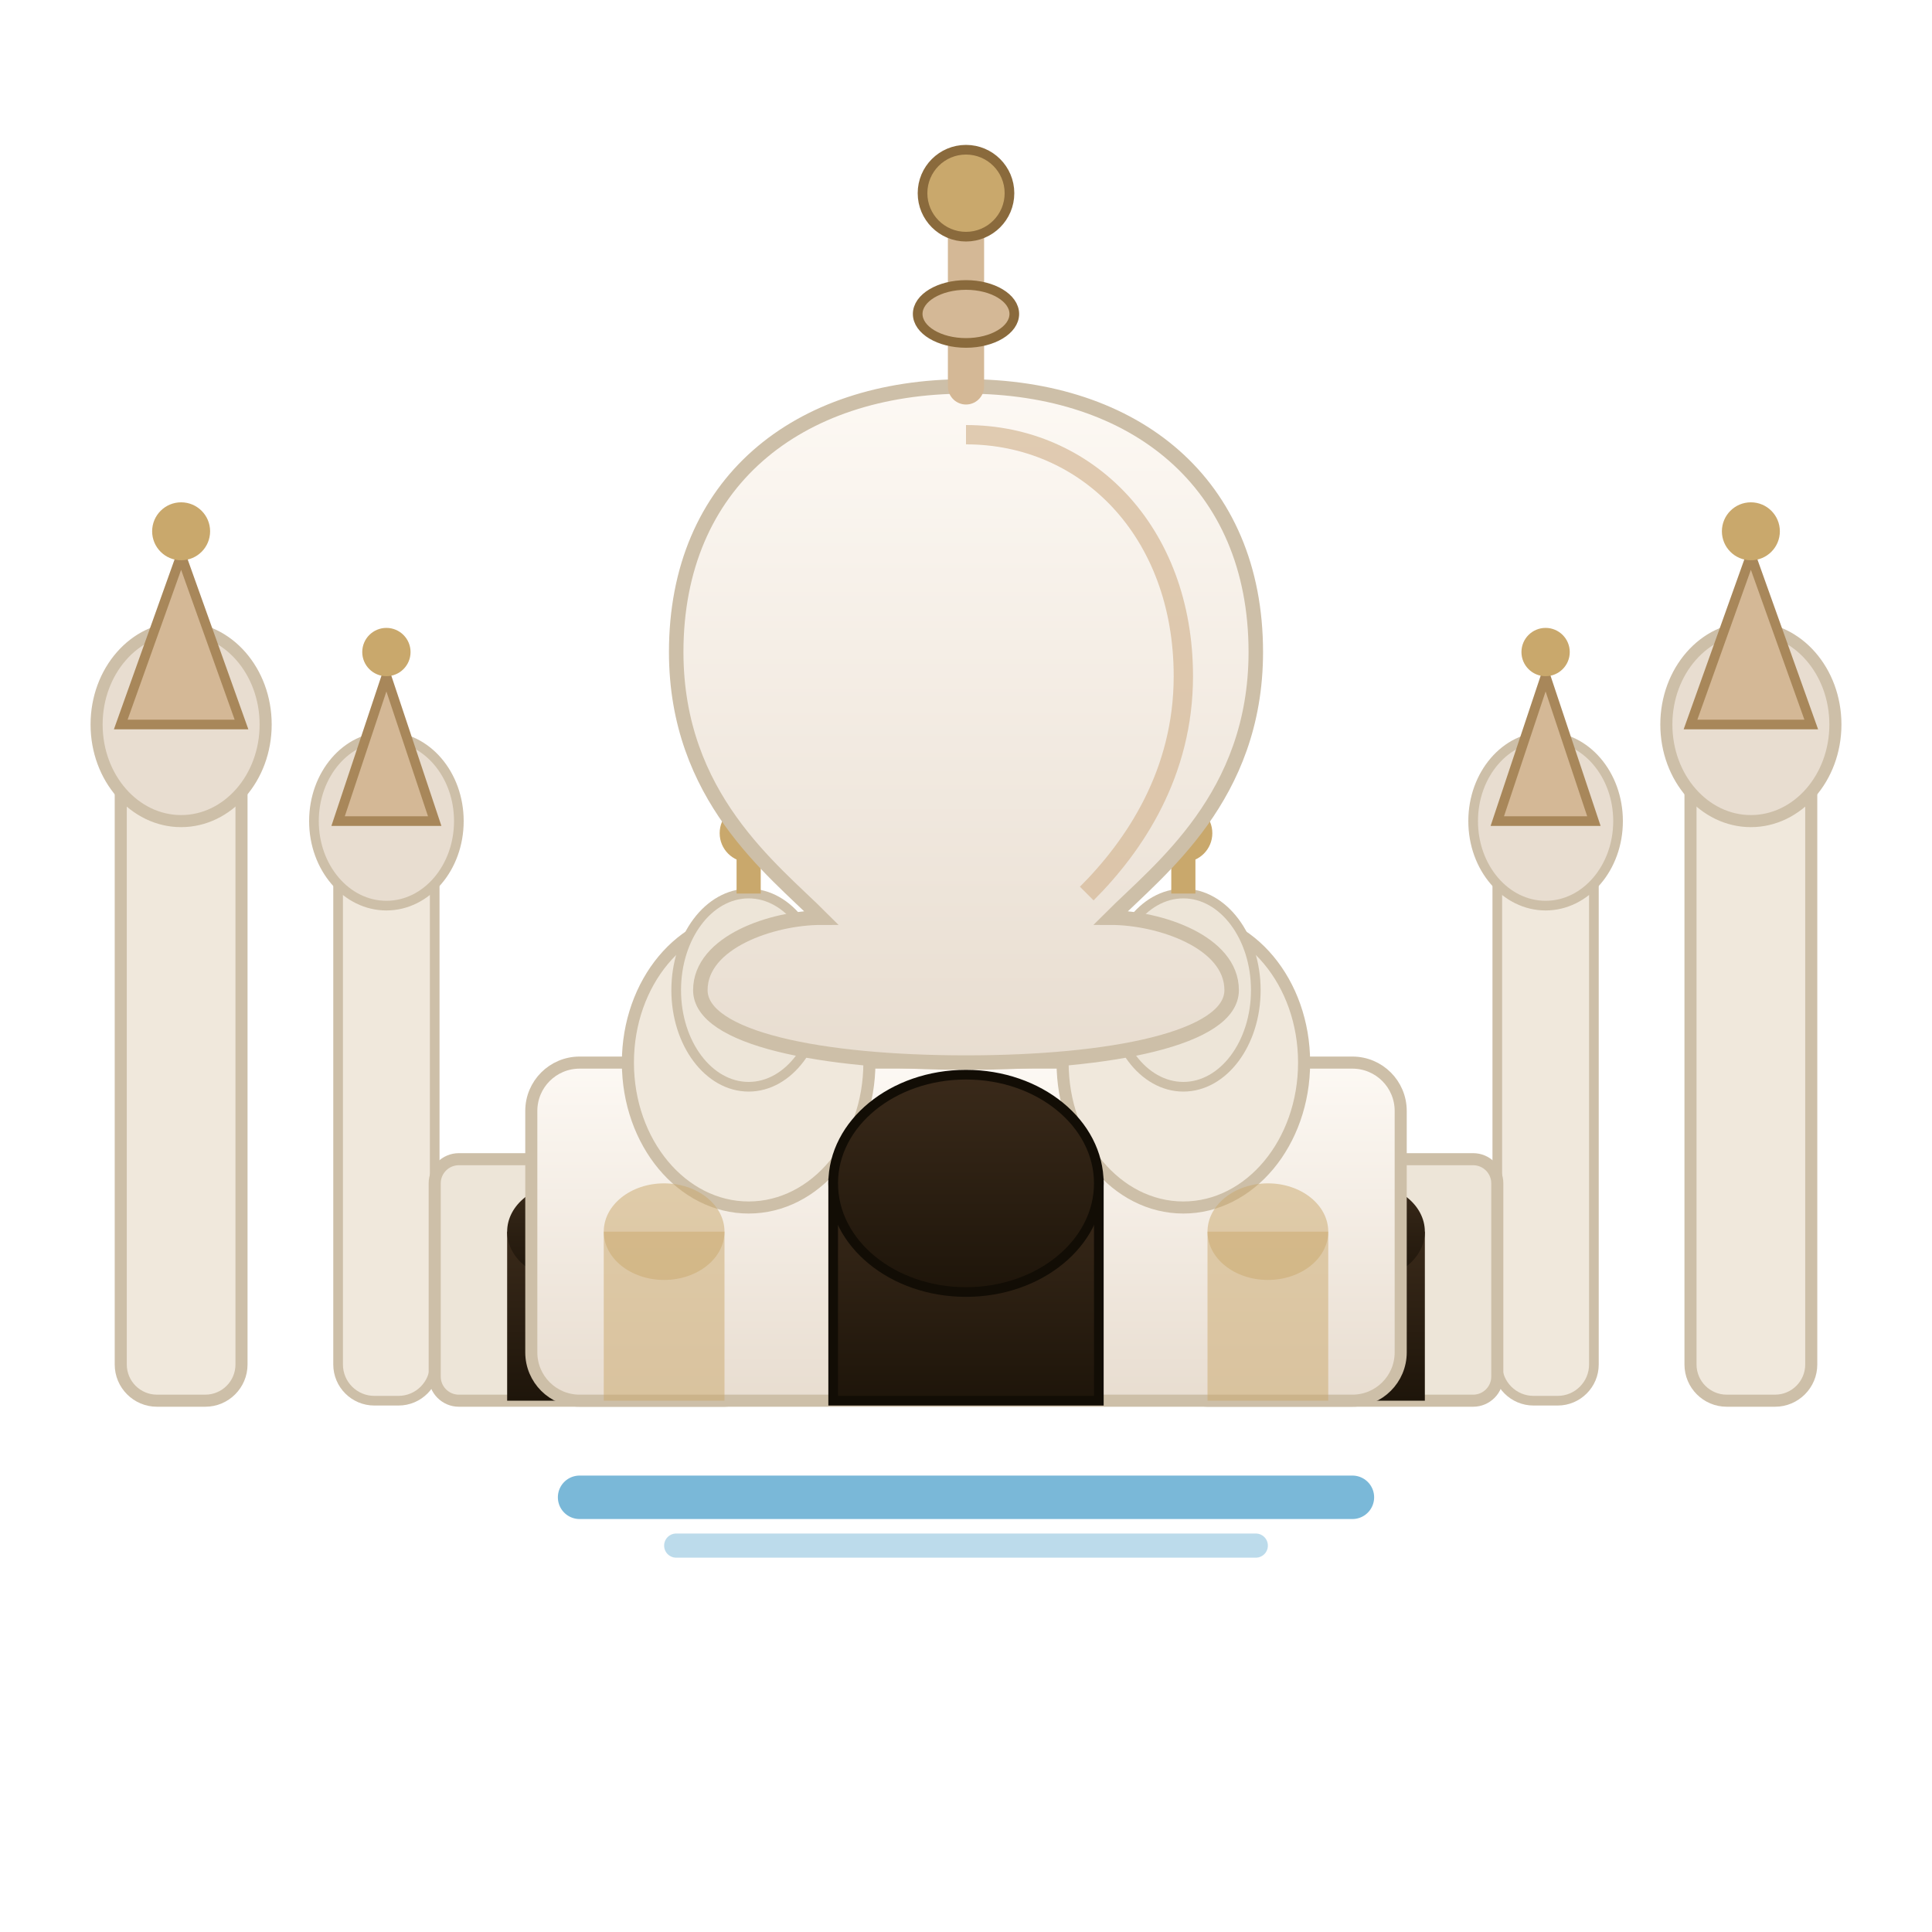
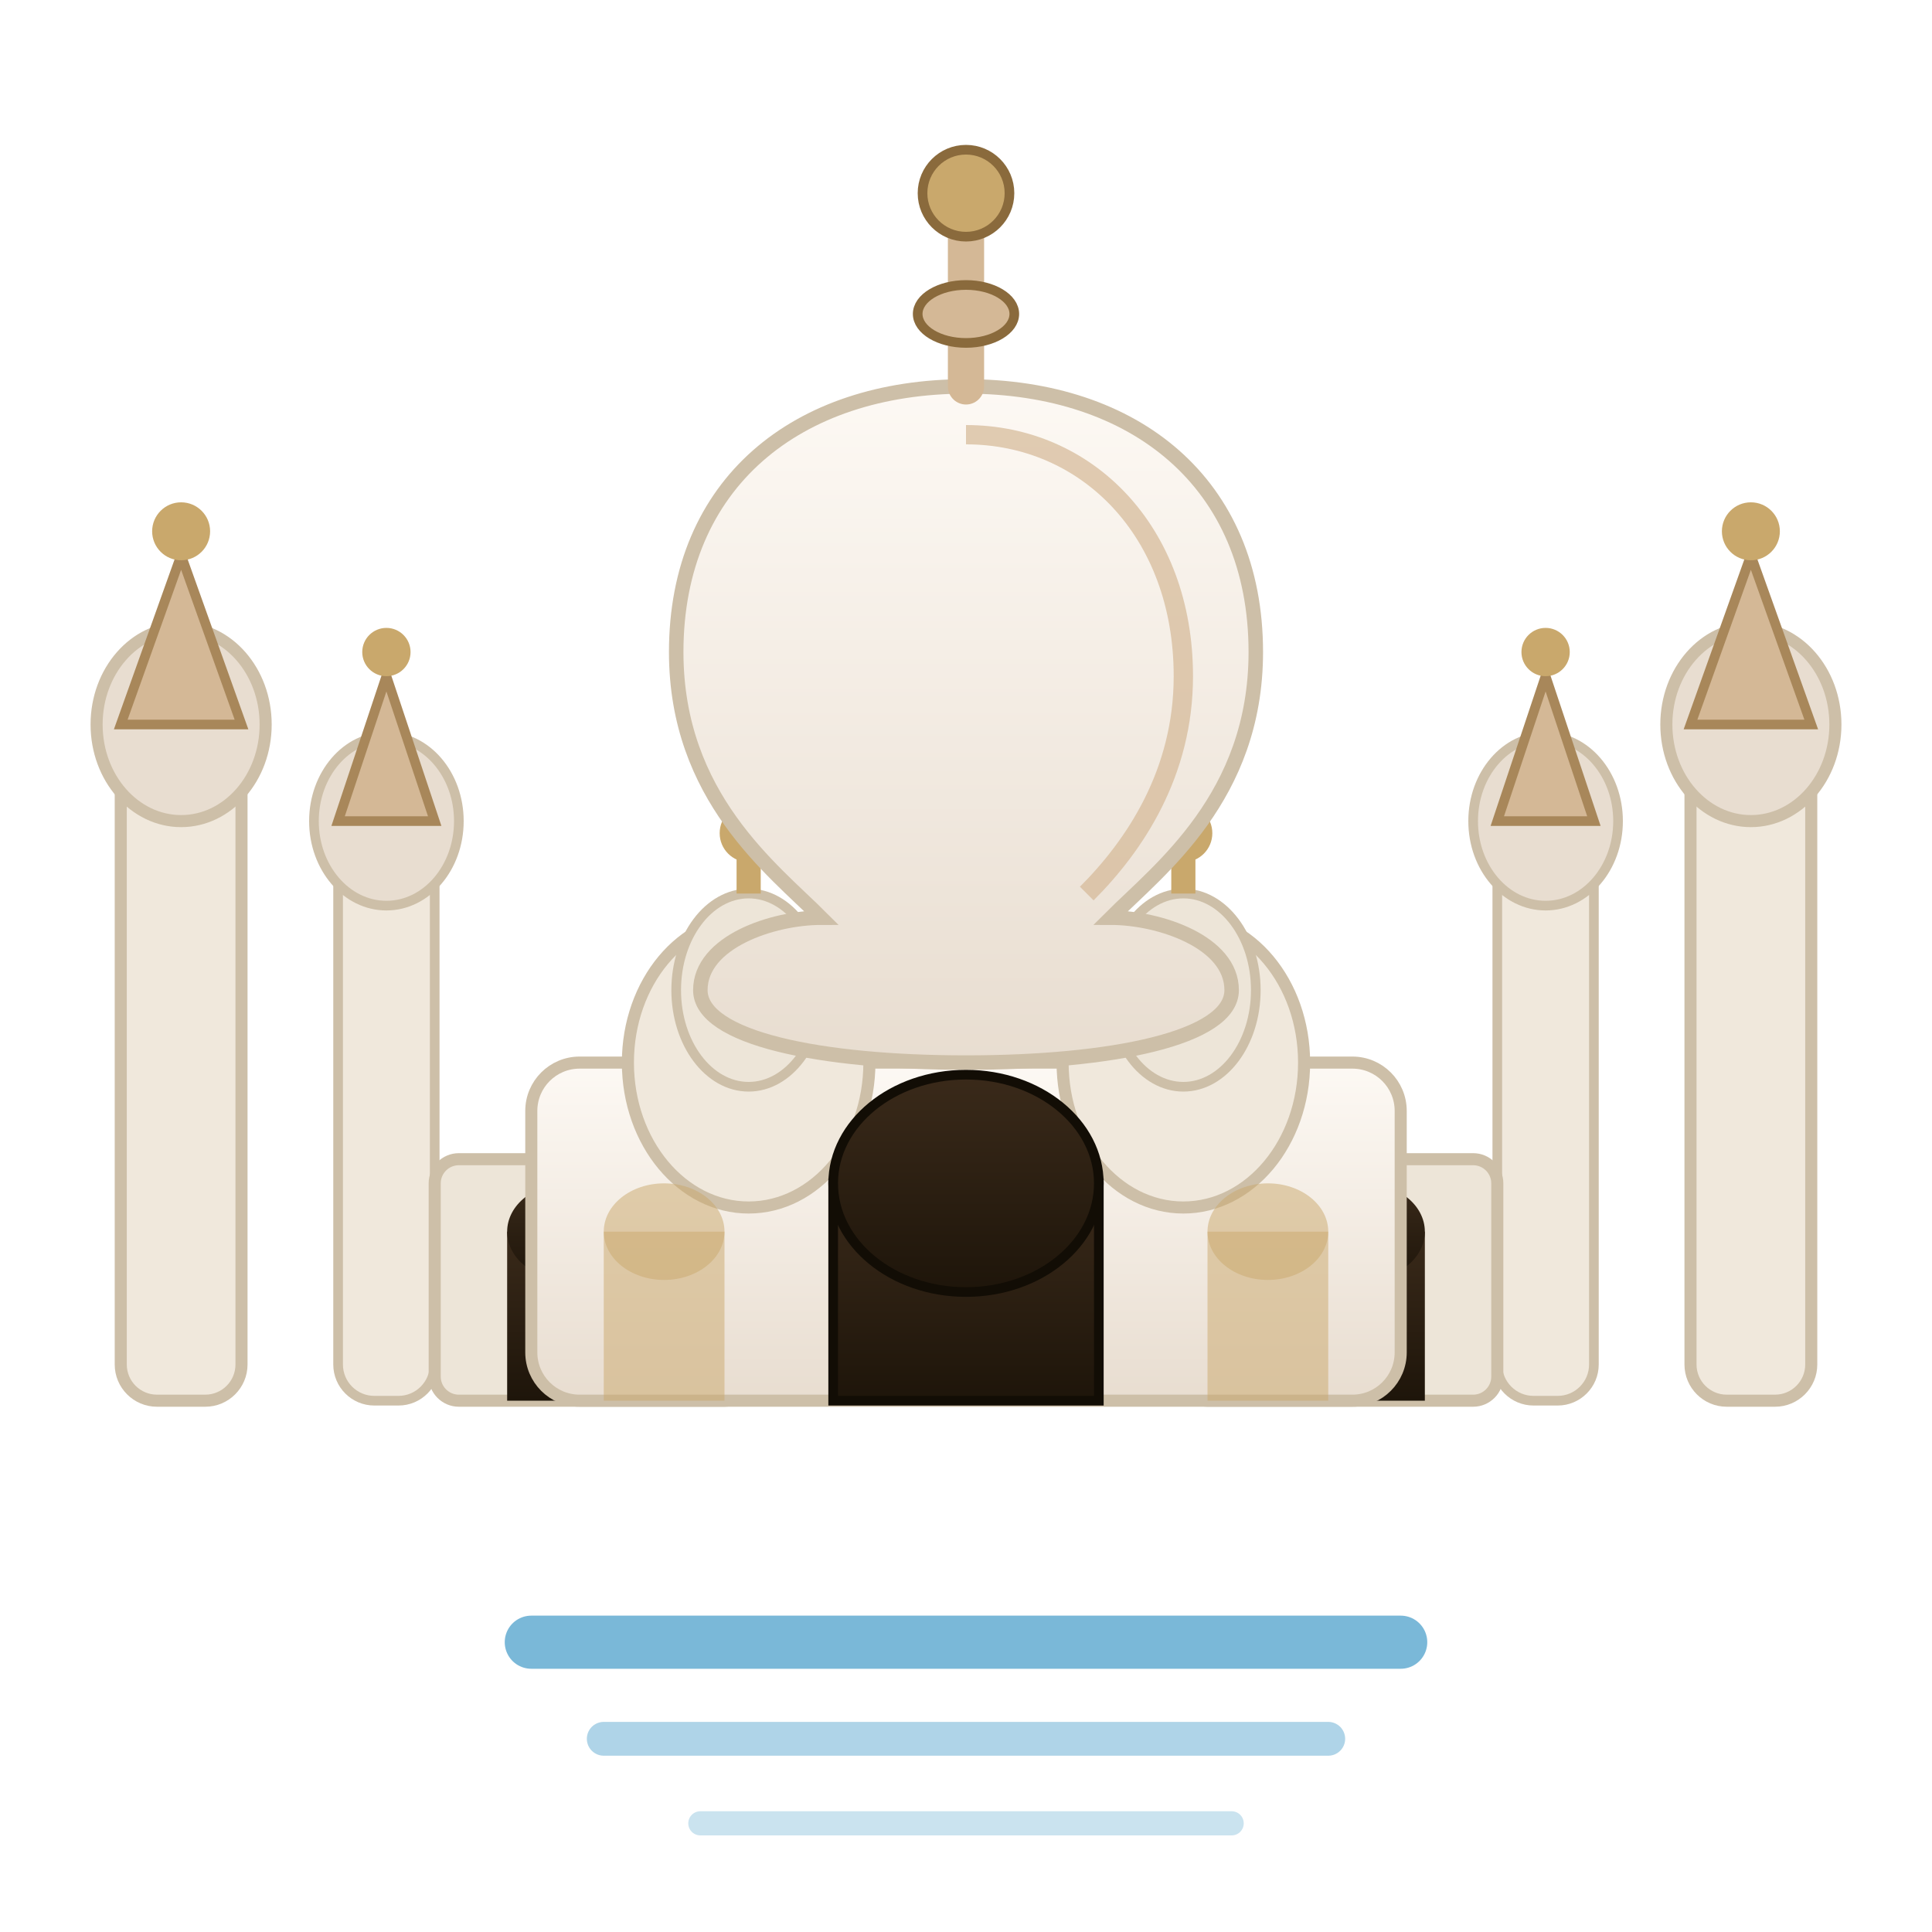
<svg xmlns="http://www.w3.org/2000/svg" viewBox="0 0 80 80">
  <defs>
    <linearGradient id="tj-dome" x1="0" y1="0" x2="0" y2="1">
      <stop offset="0%" stop-color="#fdf9f4" />
      <stop offset="100%" stop-color="#e8ddd0" />
    </linearGradient>
    <linearGradient id="tj-arch" x1="0" y1="0" x2="0" y2="1">
      <stop offset="0%" stop-color="#3a2a1a" />
      <stop offset="100%" stop-color="#1e150a" />
    </linearGradient>
  </defs>
  <rect x="5" y="30" width="5" height="28" rx="1.5" fill="#f0e8dc" stroke="#cdbfa8" stroke-width="0.5" />
  <ellipse cx="7.5" cy="30" rx="3.5" ry="4" fill="#e8ddd0" stroke="#cdbfa8" stroke-width="0.5" />
  <polygon points="7.5,23 5,30 10,30" fill="#d4b896" stroke="#a8875a" stroke-width="0.4" />
  <circle cx="7.5" cy="22" r="1.2" fill="#c9a86c" />
  <rect x="70" y="30" width="5" height="28" rx="1.5" fill="#f0e8dc" stroke="#cdbfa8" stroke-width="0.5" />
  <ellipse cx="72.5" cy="30" rx="3.5" ry="4" fill="#e8ddd0" stroke="#cdbfa8" stroke-width="0.5" />
  <polygon points="72.5,23 70,30 75,30" fill="#d4b896" stroke="#a8875a" stroke-width="0.4" />
  <circle cx="72.5" cy="22" r="1.2" fill="#c9a86c" />
  <rect x="14" y="34" width="4" height="24" rx="1.5" fill="#f0e8dc" stroke="#cdbfa8" stroke-width="0.4" />
  <ellipse cx="16" cy="34" rx="3" ry="3.5" fill="#e8ddd0" stroke="#cdbfa8" stroke-width="0.4" />
  <polygon points="16,28 14,34 18,34" fill="#d4b896" stroke="#a8875a" stroke-width="0.4" />
  <circle cx="16" cy="27" r="1" fill="#c9a86c" />
  <rect x="62" y="34" width="4" height="24" rx="1.5" fill="#f0e8dc" stroke="#cdbfa8" stroke-width="0.4" />
  <ellipse cx="64" cy="34" rx="3" ry="3.5" fill="#e8ddd0" stroke="#cdbfa8" stroke-width="0.4" />
  <polygon points="64,28 62,34 66,34" fill="#d4b896" stroke="#a8875a" stroke-width="0.4" />
  <circle cx="64" cy="27" r="1" fill="#c9a86c" />
  <rect x="18" y="48" width="13" height="10" rx="1" fill="#ede5d8" stroke="#cdbfa8" stroke-width="0.5" />
  <rect x="21" y="51" width="5" height="7" rx="0" fill="url(#tj-arch)" />
  <ellipse cx="23.5" cy="51" rx="2.5" ry="2" fill="url(#tj-arch)" />
  <rect x="49" y="48" width="13" height="10" rx="1" fill="#ede5d8" stroke="#cdbfa8" stroke-width="0.5" />
  <rect x="54" y="51" width="5" height="7" rx="0" fill="url(#tj-arch)" />
  <ellipse cx="56.5" cy="51" rx="2.5" ry="2" fill="url(#tj-arch)" />
  <rect x="22" y="44" width="36" height="14" rx="2" fill="url(#tj-dome)" stroke="#cdbfa8" stroke-width="0.5" />
  <ellipse cx="31" cy="44" rx="5" ry="6" fill="#f0e8dc" stroke="#cdbfa8" stroke-width="0.5" />
  <ellipse cx="31" cy="41" rx="3" ry="4" fill="#ede5d8" stroke="#cdbfa8" stroke-width="0.4" />
  <line x1="31" y1="35" x2="31" y2="37" stroke="#c9a86c" stroke-width="1" />
  <circle cx="31" cy="34.5" r="1.2" fill="#c9a86c" />
  <ellipse cx="49" cy="44" rx="5" ry="6" fill="#f0e8dc" stroke="#cdbfa8" stroke-width="0.5" />
  <ellipse cx="49" cy="41" rx="3" ry="4" fill="#ede5d8" stroke="#cdbfa8" stroke-width="0.4" />
  <line x1="49" y1="35" x2="49" y2="37" stroke="#c9a86c" stroke-width="1" />
  <circle cx="49" cy="34.5" r="1.2" fill="#c9a86c" />
  <path d="M40,16     C47,16 52,20 52,27     C52,33 48,36 46,38     C48,38 51,39 51,41     C51,43 46,44 40,44     C34,44 29,43 29,41     C29,39 32,38 34,38     C32,36 28,33 28,27     C28,20 33,16 40,16 Z" fill="url(#tj-dome)" stroke="#cdbfa8" stroke-width="0.6" />
  <path d="M40,18 C45,18 49,22 49,28 C49,32 47,35 45,37" fill="none" stroke="#d4b896" stroke-width="0.8" opacity="0.7" />
  <line x1="40" y1="8" x2="40" y2="16" stroke="#d4b896" stroke-width="1.5" stroke-linecap="round" />
  <circle cx="40" cy="8" r="1.8" fill="#c9a86c" stroke="#8a6a3c" stroke-width="0.4" />
  <ellipse cx="40" cy="13" rx="2" ry="1.2" fill="#d4b896" stroke="#8a6a3c" stroke-width="0.4" />
  <rect x="34.5" y="49" width="11" height="9" rx="0" fill="url(#tj-arch)" stroke="#120d05" stroke-width="0.4" />
  <ellipse cx="40" cy="49" rx="5.5" ry="4.5" fill="url(#tj-arch)" stroke="#120d05" stroke-width="0.4" />
  <rect x="25" y="51" width="5" height="7" rx="0" fill="#c9a86c" opacity="0.5" />
  <ellipse cx="27.5" cy="51" rx="2.5" ry="2" fill="#c9a86c" opacity="0.5" />
  <rect x="50" y="51" width="5" height="7" rx="0" fill="#c9a86c" opacity="0.5" />
  <ellipse cx="52.5" cy="51" rx="2.5" ry="2" fill="#c9a86c" opacity="0.5" />
-   <line x1="24" y1="62" x2="56" y2="62" stroke="#7ab8d8" stroke-width="1.8" stroke-linecap="round" />
-   <line x1="28" y1="64" x2="52" y2="64" stroke="#7ab8d8" stroke-width="1" stroke-linecap="round" opacity="0.5" />
+   <line x1="22" y1="68" x2="58" y2="68" stroke="#7ab8d8" stroke-width="2.2" stroke-linecap="round" />
+   <line x1="25" y1="72" x2="55" y2="72" stroke="#7ab8d8" stroke-width="1.4" stroke-linecap="round" opacity="0.6" />
+   <line x1="29" y1="75.5" x2="51" y2="75.5" stroke="#7ab8d8" stroke-width="1" stroke-linecap="round" opacity="0.4" />
</svg>
